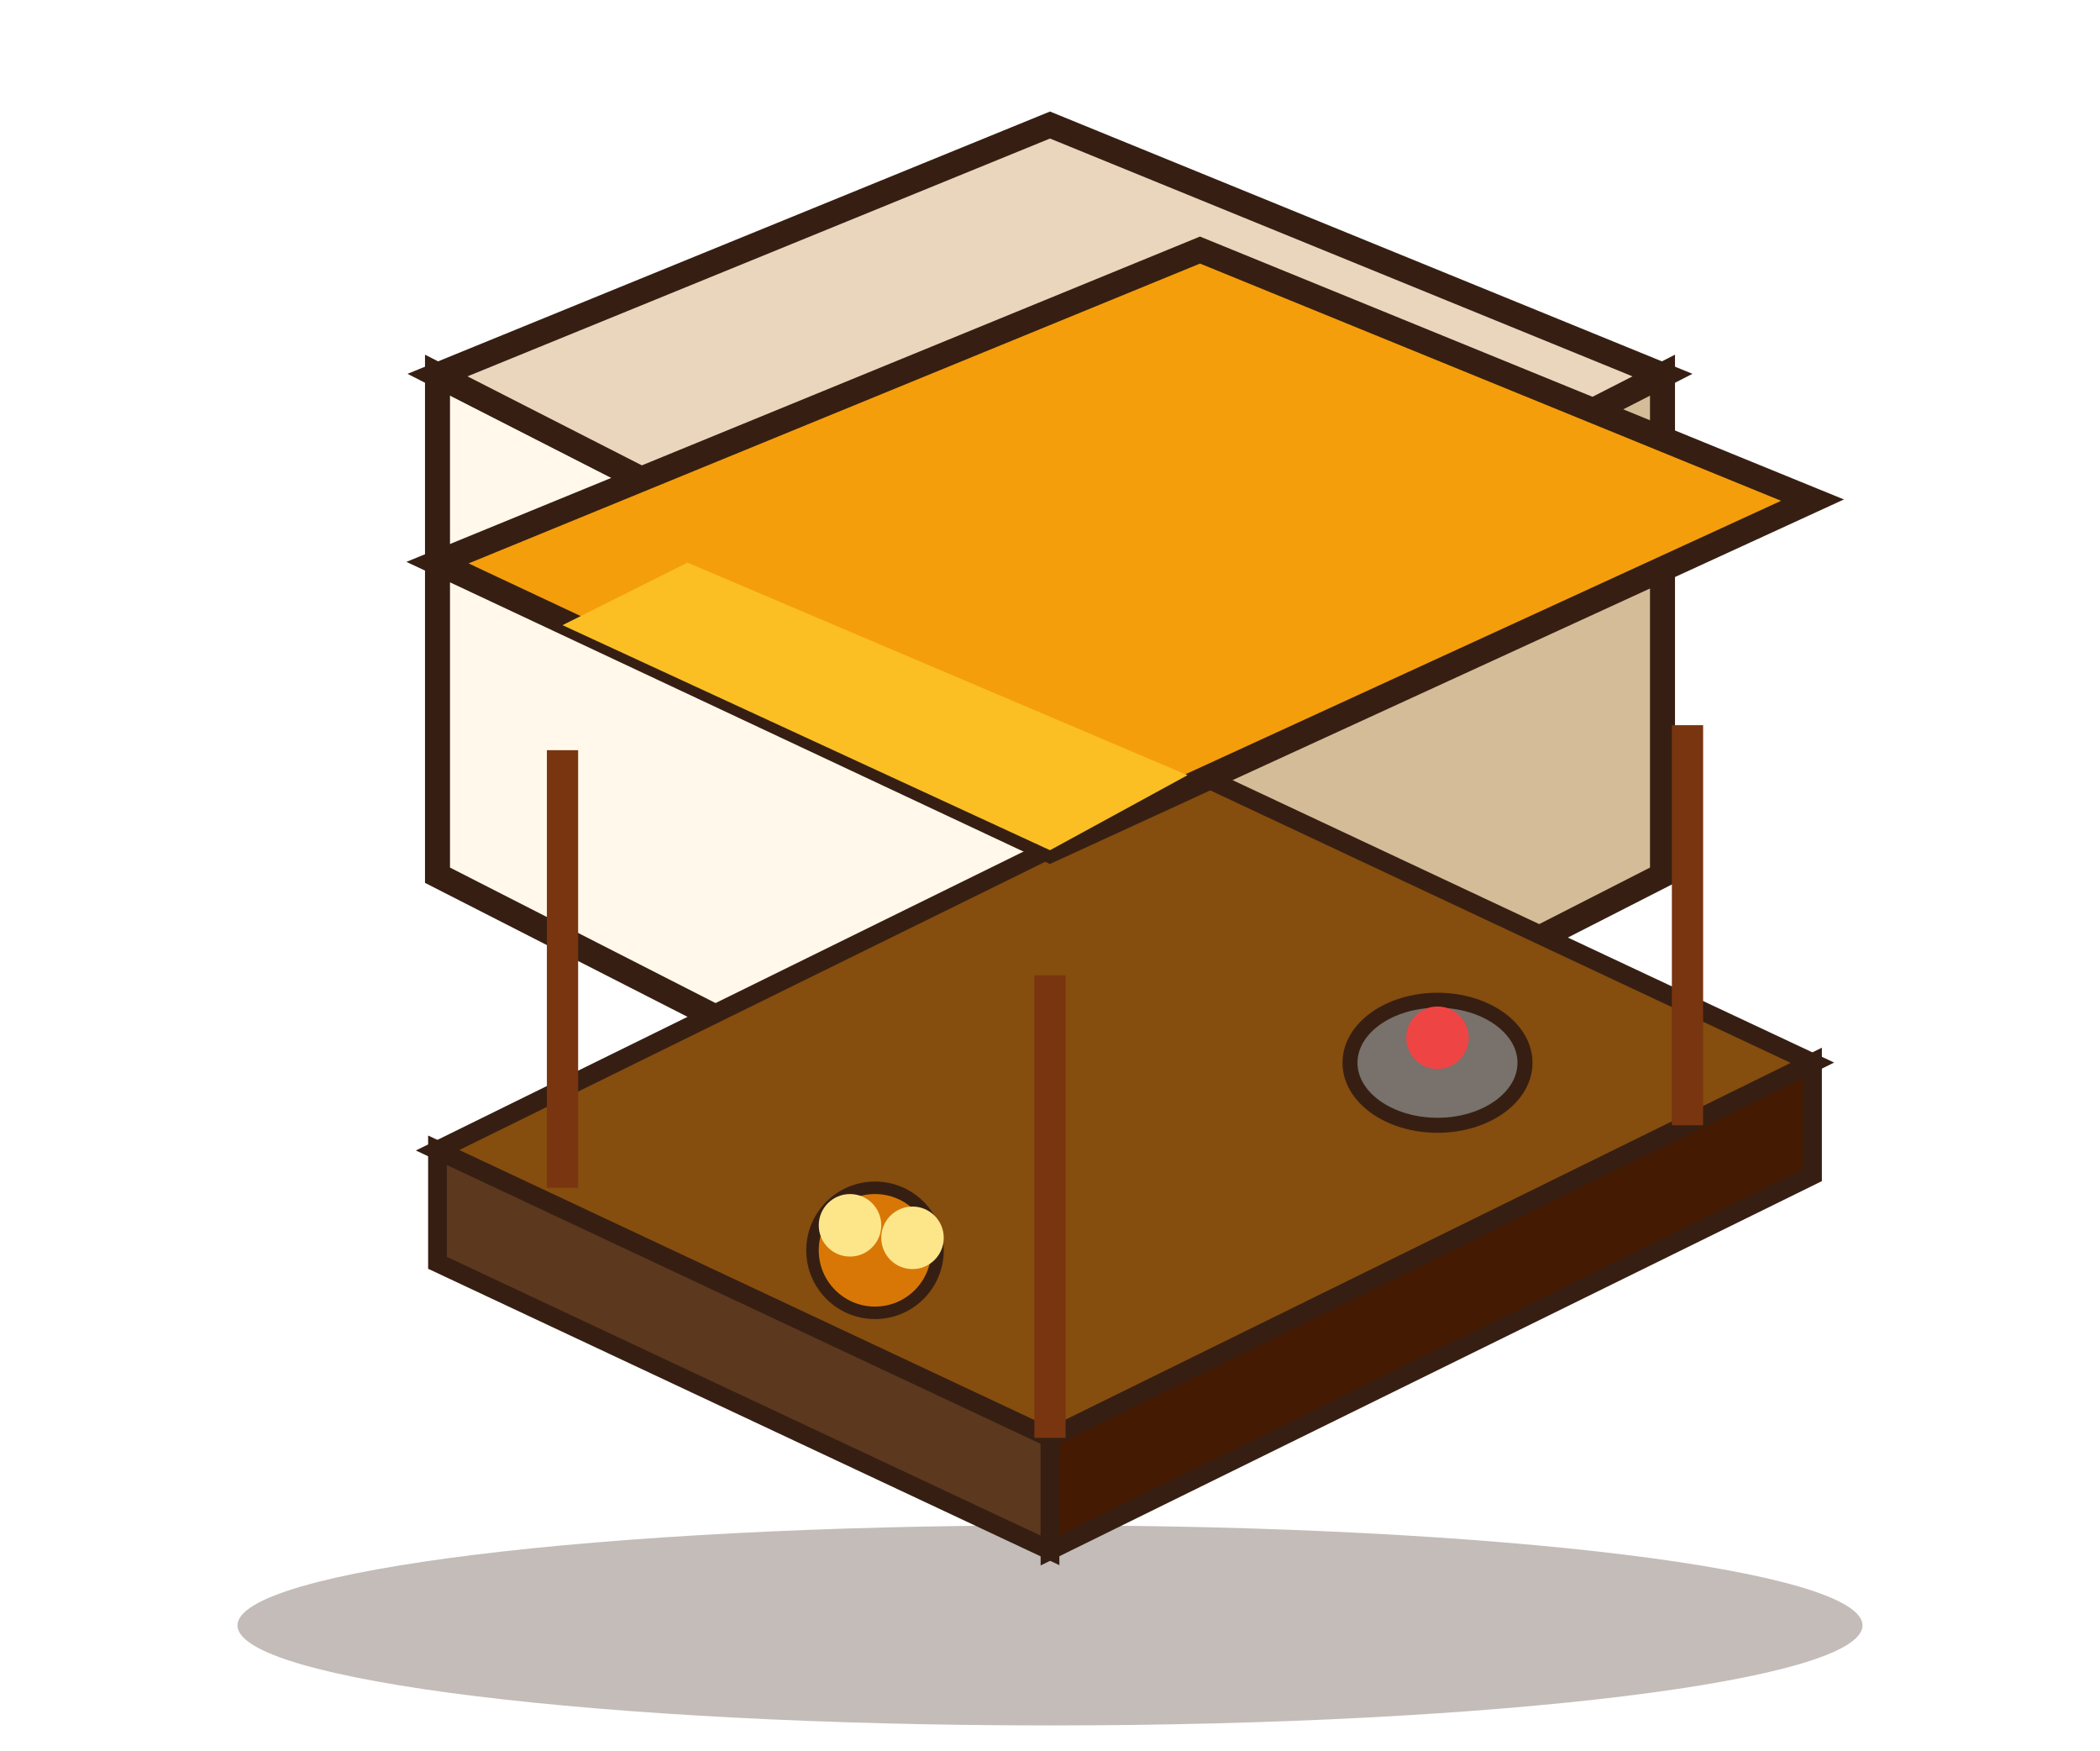
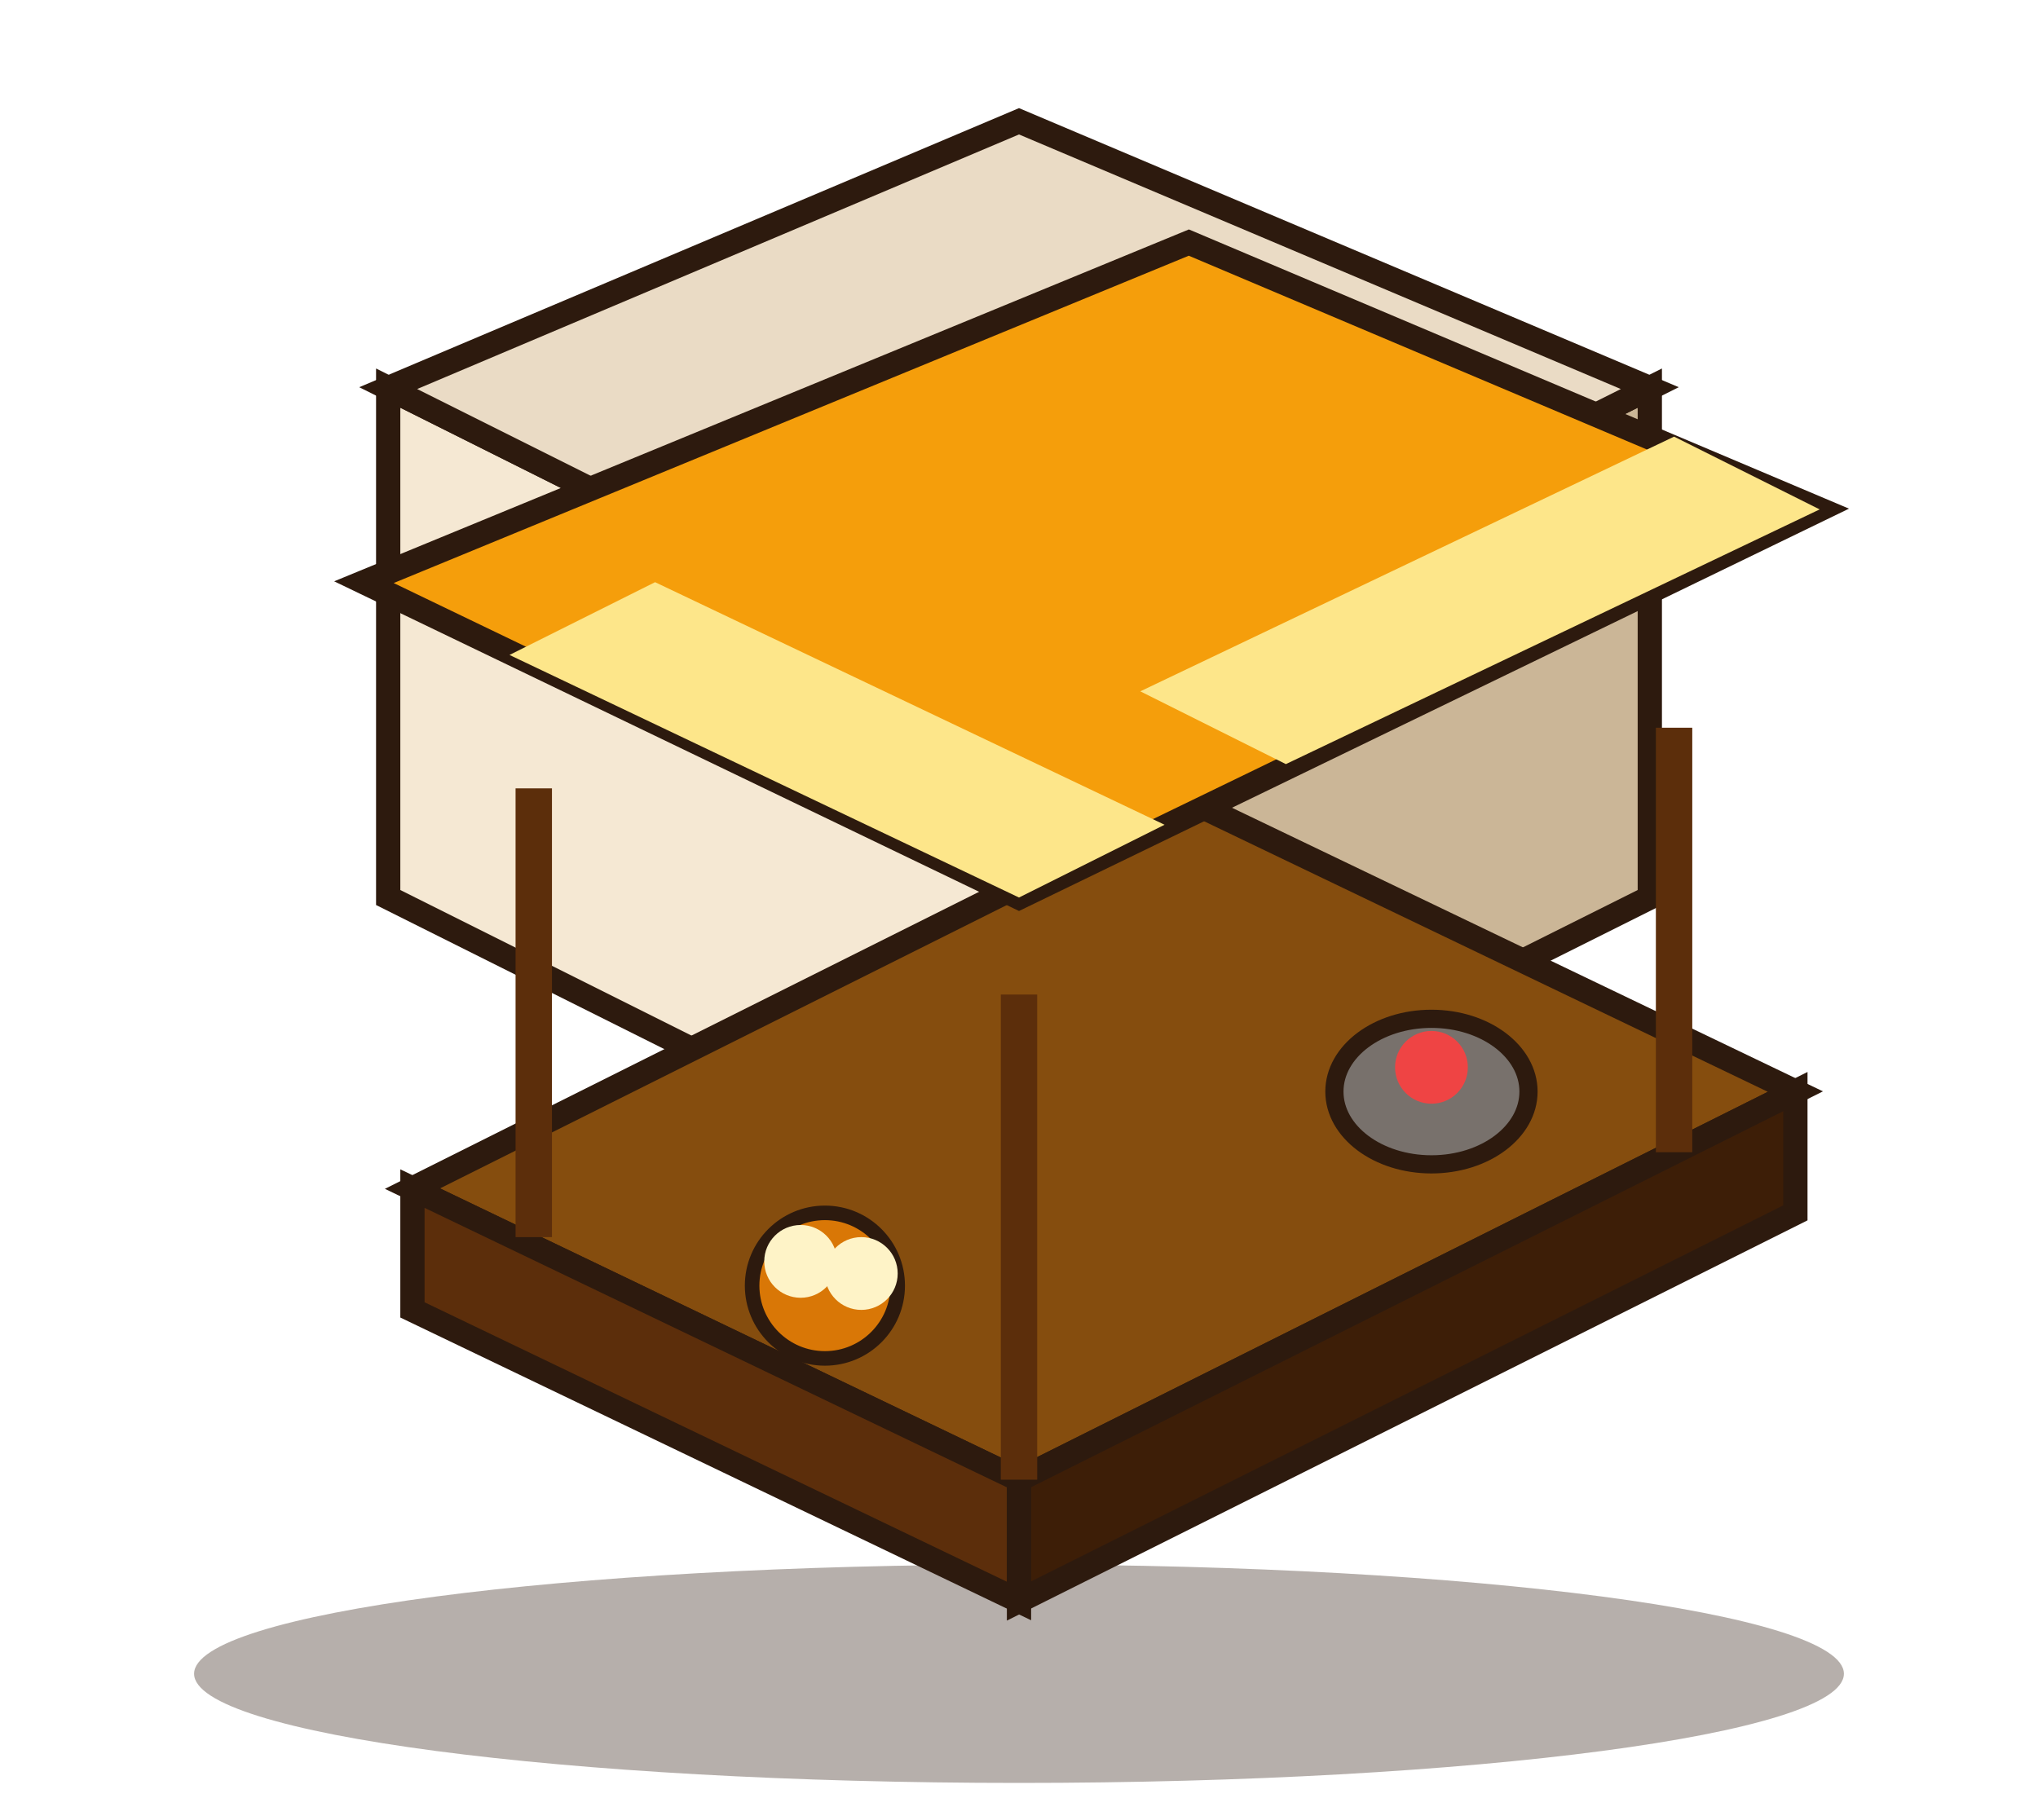
- <svg xmlns="http://www.w3.org/2000/svg" viewBox="0 0 168 140" width="168" height="140">
-   <ellipse cx="84" cy="130" rx="65" ry="8" fill="#361F12" opacity="0.3" />
-   <polygon points="35,70 84,95 84,55 35,30" fill="#FFF8EB" stroke="#361F12" stroke-width="2" />
-   <polygon points="84,95 133,70 133,30 84,55" fill="#D4BC98" stroke="#361F12" stroke-width="2" />
-   <polygon points="84,55 133,30 84,10 35,30" fill="#EAD6BD" stroke="#361F12" stroke-width="2" />
-   <polygon points="84,115 145,85 96,62 35,92" fill="#854D0E" stroke="#361F12" stroke-width="1.5" />
-   <polygon points="35,92 84,115 84,124 35,101" fill="#5C381E" stroke="#361F12" stroke-width="1.5" />
-   <polygon points="84,115 145,85 145,94 84,124" fill="#451A03" stroke="#361F12" stroke-width="1.5" />
-   <line x1="45" y1="95" x2="45" y2="60" stroke="#78350F" stroke-width="2.5" />
-   <line x1="84" y1="115" x2="84" y2="78" stroke="#78350F" stroke-width="2.5" />
-   <line x1="135" y1="90" x2="135" y2="58" stroke="#78350F" stroke-width="2.5" />
-   <polygon points="35,45 84,68 145,40 96,20" fill="#F59E0B" stroke="#361F12" stroke-width="2" />
-   <polygon points="45,50 84,68 95,62 55,45" fill="#FBBF24" />
-   <circle cx="70" cy="100" r="5" fill="#D97706" stroke="#361F12" stroke-width="1" />
-   <circle cx="68" cy="98" r="2.5" fill="#FDE68A" />
-   <circle cx="73" cy="99" r="2.5" fill="#FDE68A" />
-   <ellipse cx="115" cy="85" rx="7" ry="5" fill="#78716C" stroke="#361F12" stroke-width="1.2" />
-   <circle cx="115" cy="83" r="2.5" fill="#EF4444" />
+ <svg xmlns="http://www.w3.org/2000/svg" viewBox="0 0 168 150" width="168" height="150">
+   <ellipse cx="84" cy="138" rx="68" ry="9" fill="#2D1A0E" opacity="0.35" />
+   <polygon points="32,74 84,100 84,58 32,32" fill="#F5E8D3" stroke="#2D1A0E" stroke-width="2" />
+   <polygon points="84,100 136,74 136,32 84,58" fill="#CBB697" stroke="#2D1A0E" stroke-width="2" />
+   <polygon points="84,58 136,32 84,10 32,32" fill="#EADBC5" stroke="#2D1A0E" stroke-width="2" />
+   <polygon points="84,122 148,90 98,66 34,98" fill="#854D0E" stroke="#2D1A0E" stroke-width="2" />
+   <polygon points="34,98 84,122 84,132 34,108" fill="#5C2E0B" stroke="#2D1A0E" stroke-width="2" />
+   <polygon points="84,122 148,90 148,100 84,132" fill="#3D1E07" stroke="#2D1A0E" stroke-width="2" />
+   <line x1="44" y1="102" x2="44" y2="65" stroke="#5C2E0B" stroke-width="3" />
+   <line x1="84" y1="122" x2="84" y2="82" stroke="#5C2E0B" stroke-width="3" />
+   <line x1="138" y1="95" x2="138" y2="60" stroke="#5C2E0B" stroke-width="3" />
+   <polygon points="30,48 84,74 150,42 98,20" fill="#F59E0B" stroke="#2D1A0E" stroke-width="2" />
+   <polygon points="42,54 84,74 96,68 54,48" fill="#FDE68A" />
+   <polygon points="106,63 150,42 138,36 94,57" fill="#FDE68A" />
+   <circle cx="68" cy="106" r="6" fill="#D97706" stroke="#2D1A0E" stroke-width="1.2" />
+   <circle cx="66" cy="104" r="3" fill="#FEF3C7" />
+   <circle cx="71" cy="105" r="3" fill="#FEF3C7" />
+   <ellipse cx="118" cy="90" rx="8" ry="6" fill="#78716C" stroke="#2D1A0E" stroke-width="1.5" />
+   <circle cx="118" cy="88" r="3" fill="#EF4444" />
</svg>
